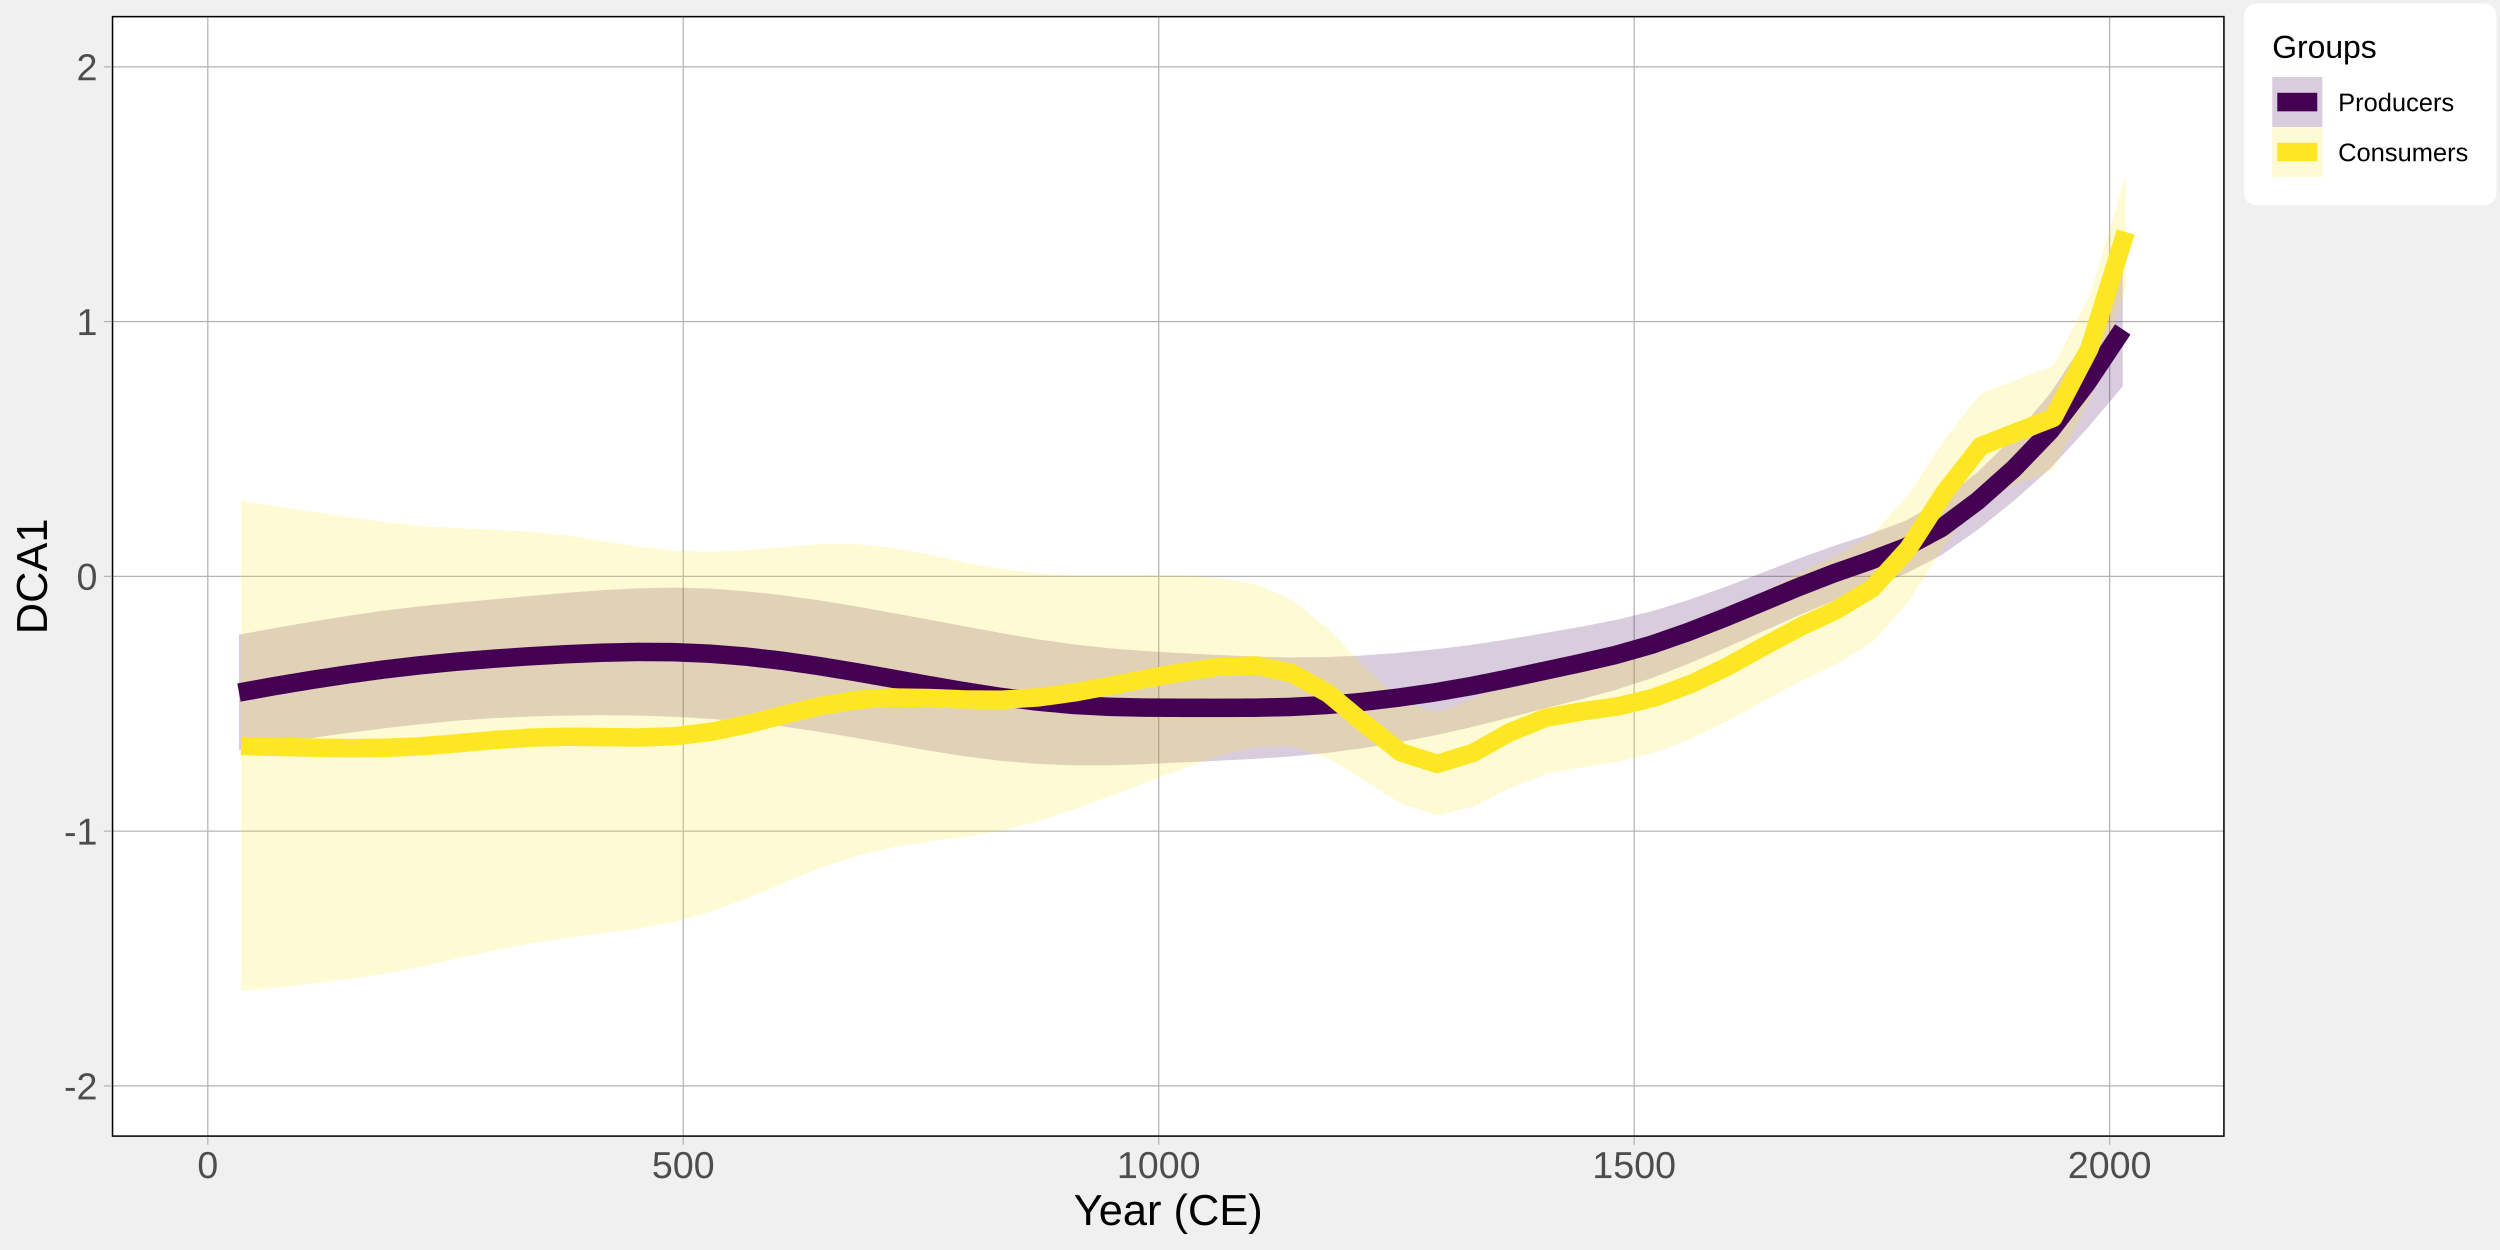
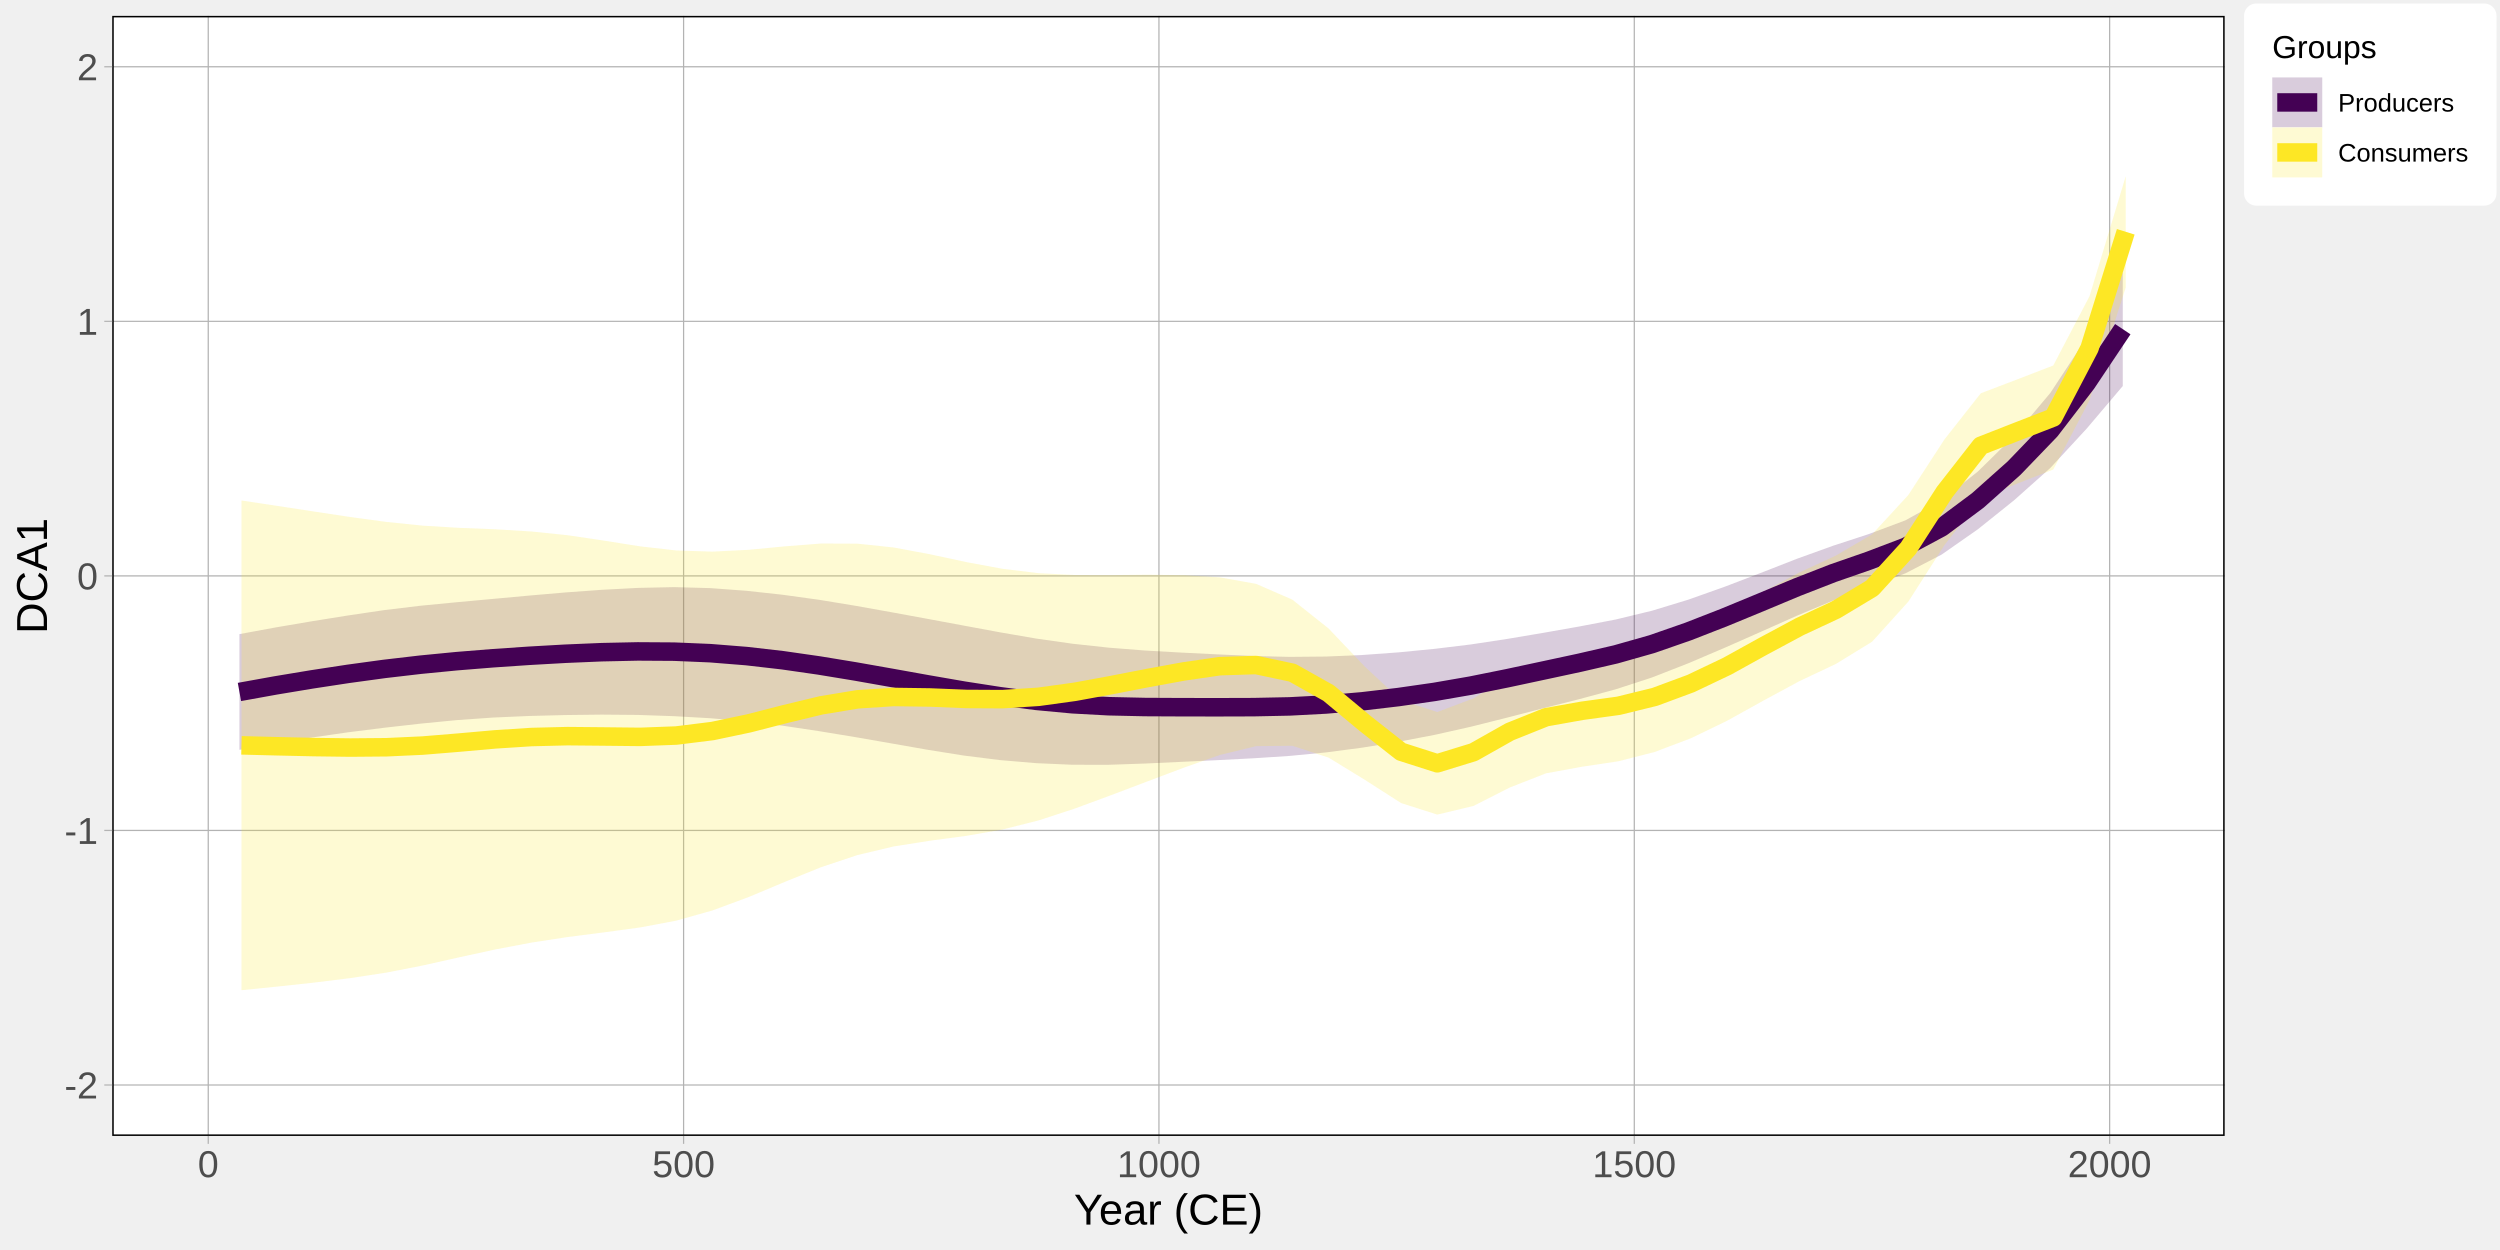
- <svg xmlns="http://www.w3.org/2000/svg" width="864.00pt" height="432.00pt" viewBox="0 0 864.00 432.00">
-   <g class="svglite">
-     <defs>
-       <style type="text/css">
+ <svg xmlns="http://www.w3.org/2000/svg" class="svglite" width="864.00pt" height="432.00pt" viewBox="0 0 864.00 432.00">
+   <defs>
+     <style type="text/css">
    .svglite line, .svglite polyline, .svglite polygon, .svglite path, .svglite rect, .svglite circle {
      fill: none;
      stroke: #000000;
      stroke-linecap: round;
      stroke-linejoin: round;
      stroke-miterlimit: 10.00;
    }
    .svglite text {
      white-space: pre;
    }
-     .svglite g.glyphgroup path {
-       fill: inherit;
-       stroke: none;
-     }
  </style>
-     </defs>
-     <rect width="100%" height="100%" style="stroke: none; fill: none;" />
-     <defs>
-       <clipPath id="cpMC4wMHw4NjQuMDB8MC4wMHw0MzIuMDA=">
-         <rect x="0.00" y="0.00" width="864.00" height="432.00" />
-       </clipPath>
-     </defs>
-     <g clip-path="url(#cpMC4wMHw4NjQuMDB8MC4wMHw0MzIuMDA=)">
+   </defs>
+   <rect width="100%" height="100%" style="stroke: none; fill: none;" />
+   <defs>
+     <clipPath id="cpMC4wMHw4NjQuMDB8MC4wMHw0MzIuMDA=">
+       <rect x="0.00" y="0.00" width="864.00" height="432.00" />
+     </clipPath>
+   </defs>
+   <g clip-path="url(#cpMC4wMHw4NjQuMDB8MC4wMHw0MzIuMDA=)">
</g>
-     <defs>
-       <clipPath id="cpMzguNjJ8NzY4Ljg2fDUuNDh8MzkyLjkw">
-         <rect x="38.62" y="5.48" width="730.24" height="387.42" />
-       </clipPath>
-     </defs>
-     <g clip-path="url(#cpMzguNjJ8NzY4Ljg2fDUuNDh8MzkyLjkw)">
-       <rect x="38.62" y="5.48" width="730.24" height="387.42" style="stroke-width: 1.07; stroke: none; fill: #FFFFFF;" />
-       <polyline points="38.62,375.29 768.86,375.29 " style="stroke-width: 0.43; stroke: #B3B3B3; stroke-linecap: butt;" />
-       <polyline points="38.62,287.24 768.86,287.24 " style="stroke-width: 0.43; stroke: #B3B3B3; stroke-linecap: butt;" />
-       <polyline points="38.62,199.19 768.86,199.19 " style="stroke-width: 0.43; stroke: #B3B3B3; stroke-linecap: butt;" />
-       <polyline points="38.62,111.14 768.86,111.14 " style="stroke-width: 0.43; stroke: #B3B3B3; stroke-linecap: butt;" />
-       <polyline points="38.62,23.09 768.86,23.09 " style="stroke-width: 0.43; stroke: #B3B3B3; stroke-linecap: butt;" />
-       <polyline points="71.81,392.90 71.81,5.48 " style="stroke-width: 0.43; stroke: #B3B3B3; stroke-linecap: butt;" />
-       <polyline points="236.13,392.90 236.13,5.48 " style="stroke-width: 0.43; stroke: #B3B3B3; stroke-linecap: butt;" />
-       <polyline points="400.45,392.90 400.45,5.48 " style="stroke-width: 0.43; stroke: #B3B3B3; stroke-linecap: butt;" />
-       <polyline points="564.77,392.90 564.77,5.48 " style="stroke-width: 0.43; stroke: #B3B3B3; stroke-linecap: butt;" />
-       <polyline points="729.09,392.90 729.09,5.48 " style="stroke-width: 0.43; stroke: #B3B3B3; stroke-linecap: butt;" />
-       <polygon points="82.59,219.33 95.11,217.02 107.63,214.88 120.15,212.87 132.67,211.03 145.19,209.52 157.71,208.30 170.23,207.15 182.75,206.00 195.27,204.91 207.79,204.00 220.31,203.34 232.83,203.07 245.35,203.41 257.87,204.35 270.39,205.72 282.91,207.45 295.43,209.51 307.95,211.75 320.47,214.05 332.99,216.39 345.51,218.71 358.03,220.87 370.55,222.65 383.07,224.02 395.59,225.01 408.11,225.71 420.63,226.33 433.15,226.90 445.67,227.20 458.19,227.09 470.71,226.55 483.23,225.64 495.75,224.43 508.27,222.90 520.79,221.00 533.31,218.89 545.83,216.68 558.35,214.28 570.87,211.25 583.39,207.42 595.91,202.99 608.43,198.18 620.95,193.28 633.47,188.77 645.99,184.67 658.51,179.97 671.03,173.01 683.55,163.08 696.07,150.79 708.59,135.90 721.11,116.87 733.63,94.19 733.63,133.52 721.11,148.30 708.59,161.86 696.07,173.02 683.55,183.06 671.03,191.80 658.51,198.30 645.99,203.12 633.47,207.74 620.95,212.98 608.43,218.56 595.91,224.11 583.39,229.44 570.87,234.33 558.35,238.42 545.83,241.80 533.31,244.97 520.79,248.22 508.27,251.37 495.75,254.18 483.23,256.57 470.71,258.60 458.19,260.26 445.67,261.46 433.15,262.28 420.63,262.92 408.11,263.51 395.59,264.09 383.07,264.53 370.55,264.52 358.03,263.97 345.51,262.91 332.99,261.33 320.47,259.34 307.95,257.13 295.43,254.95 282.91,252.88 270.39,251.01 257.87,249.50 245.35,248.43 232.83,247.71 220.31,247.28 207.79,247.17 195.27,247.32 182.75,247.64 170.23,248.20 157.71,249.07 145.19,250.30 132.67,251.72 120.15,253.29 107.63,255.10 95.11,257.12 82.59,259.35 " style="stroke-width: 0.00; stroke: none; stroke-linecap: butt; fill: #440154; fill-opacity: 0.20;" />
-       <polyline points="82.59,219.33 95.11,217.02 107.63,214.88 120.15,212.87 132.67,211.03 145.19,209.52 157.71,208.30 170.23,207.15 182.75,206.00 195.27,204.91 207.79,204.00 220.31,203.34 232.83,203.07 245.35,203.41 257.87,204.35 270.39,205.72 282.91,207.45 295.43,209.51 307.95,211.75 320.47,214.05 332.99,216.39 345.51,218.71 358.03,220.87 370.55,222.65 383.07,224.02 395.59,225.01 408.11,225.71 420.63,226.33 433.15,226.90 445.67,227.20 458.19,227.09 470.71,226.55 483.23,225.64 495.75,224.43 508.27,222.90 520.79,221.00 533.31,218.89 545.83,216.68 558.35,214.28 570.87,211.25 583.39,207.42 595.91,202.99 608.43,198.18 620.95,193.28 633.47,188.77 645.99,184.67 658.51,179.97 671.03,173.01 683.55,163.08 696.07,150.79 708.59,135.90 721.11,116.87 733.63,94.19 " style="stroke-width: 0.00; stroke: #440154; stroke-linecap: butt;" />
-       <polyline points="733.63,133.52 721.11,148.30 708.59,161.86 696.07,173.02 683.55,183.06 671.03,191.80 658.51,198.30 645.99,203.12 633.47,207.74 620.95,212.98 608.43,218.56 595.91,224.11 583.39,229.44 570.87,234.33 558.35,238.42 545.83,241.80 533.31,244.97 520.79,248.22 508.27,251.37 495.75,254.18 483.23,256.57 470.71,258.60 458.19,260.26 445.67,261.46 433.15,262.28 420.63,262.92 408.11,263.51 395.59,264.09 383.07,264.53 370.55,264.52 358.03,263.97 345.51,262.91 332.99,261.33 320.47,259.34 307.95,257.13 295.43,254.95 282.91,252.88 270.39,251.01 257.87,249.50 245.35,248.43 232.83,247.71 220.31,247.28 207.79,247.17 195.27,247.32 182.75,247.64 170.23,248.20 157.71,249.07 145.19,250.30 132.67,251.72 120.15,253.29 107.63,255.10 95.11,257.12 82.59,259.35 " style="stroke-width: 0.00; stroke: #440154; stroke-linecap: butt;" />
-       <polygon points="83.30,173.11 95.83,175.01 108.35,176.93 120.88,178.83 133.40,180.52 145.93,181.81 158.46,182.57 170.98,183.07 183.51,183.83 196.03,185.12 208.56,186.98 221.09,188.97 233.61,190.39 246.14,190.79 258.67,190.16 271.19,188.96 283.72,188.00 296.24,188.04 308.77,189.37 321.30,191.70 333.82,194.41 346.35,196.74 358.88,198.25 371.40,198.88 383.93,198.92 396.45,198.79 408.98,198.93 421.51,199.71 434.03,201.95 446.56,207.41 459.08,217.38 471.61,230.56 484.14,242.24 496.66,246.28 509.19,241.56 521.72,233.80 534.24,228.66 546.77,226.49 559.29,224.92 571.82,221.99 584.35,217.45 596.87,211.58 609.40,204.66 621.92,197.97 634.45,192.17 646.98,184.82 659.50,171.21 672.03,151.94 684.56,136.02 697.08,131.24 709.61,126.41 722.13,102.44 734.66,60.92 734.66,99.43 722.13,138.43 709.61,162.39 697.08,167.30 684.56,172.33 672.03,188.49 659.50,208.09 646.98,221.95 634.45,229.65 621.92,235.57 609.40,242.32 596.87,249.28 584.35,255.35 571.82,260.10 559.29,263.31 546.77,265.18 534.24,267.48 521.72,272.40 509.19,278.76 496.66,281.76 484.14,277.76 471.61,269.72 459.08,262.05 446.56,257.95 434.03,258.08 421.51,261.12 408.98,265.55 396.45,270.28 383.93,275.03 371.40,279.66 358.88,283.76 346.35,286.92 333.82,289.12 321.30,290.79 308.77,292.77 296.24,295.74 283.72,299.93 271.19,305.00 258.67,310.25 246.14,314.90 233.61,318.43 221.09,320.80 208.56,322.49 196.03,324.10 183.51,326.03 170.98,328.41 158.46,331.14 145.93,333.95 133.40,336.41 120.88,338.32 108.35,339.87 95.83,341.23 83.30,342.49 " style="stroke-width: 0.00; stroke: none; stroke-linecap: butt; fill: #FDE725; fill-opacity: 0.20;" />
-       <polyline points="83.30,173.11 95.83,175.01 108.35,176.93 120.88,178.83 133.40,180.52 145.93,181.81 158.46,182.57 170.98,183.07 183.51,183.83 196.03,185.12 208.56,186.98 221.09,188.97 233.61,190.39 246.14,190.79 258.67,190.16 271.19,188.96 283.72,188.00 296.24,188.04 308.77,189.37 321.30,191.70 333.82,194.41 346.35,196.74 358.88,198.25 371.40,198.88 383.93,198.92 396.45,198.79 408.98,198.93 421.51,199.71 434.03,201.95 446.56,207.41 459.08,217.38 471.61,230.56 484.14,242.24 496.66,246.28 509.19,241.56 521.72,233.80 534.24,228.66 546.77,226.49 559.29,224.92 571.82,221.99 584.35,217.45 596.87,211.58 609.40,204.66 621.92,197.97 634.45,192.17 646.98,184.82 659.50,171.21 672.03,151.94 684.56,136.02 697.08,131.24 709.61,126.41 722.13,102.44 734.66,60.92 " style="stroke-width: 0.00; stroke: #FDE725; stroke-linecap: butt;" />
-       <polyline points="734.66,99.43 722.13,138.43 709.61,162.39 697.08,167.30 684.56,172.33 672.03,188.49 659.50,208.09 646.98,221.95 634.45,229.65 621.92,235.57 609.40,242.32 596.87,249.28 584.35,255.35 571.82,260.10 559.29,263.31 546.77,265.18 534.24,267.48 521.72,272.40 509.19,278.76 496.66,281.76 484.14,277.76 471.61,269.72 459.08,262.05 446.56,257.95 434.03,258.08 421.51,261.12 408.98,265.55 396.45,270.28 383.93,275.03 371.40,279.66 358.88,283.76 346.35,286.92 333.82,289.12 321.30,290.79 308.77,292.77 296.24,295.74 283.72,299.93 271.19,305.00 258.67,310.25 246.14,314.90 233.61,318.43 221.09,320.80 208.56,322.49 196.03,324.10 183.51,326.03 170.98,328.41 158.46,331.14 145.93,333.95 133.40,336.41 120.88,338.32 108.35,339.87 95.83,341.23 83.30,342.49 " style="stroke-width: 0.00; stroke: #FDE725; stroke-linecap: butt;" />
-       <polyline points="82.59,239.34 95.11,237.07 107.63,234.99 120.15,233.08 132.67,231.37 145.19,229.91 157.71,228.68 170.23,227.67 182.75,226.82 195.27,226.12 207.79,225.59 220.31,225.31 232.83,225.39 245.35,225.92 257.87,226.92 270.39,228.36 282.91,230.17 295.43,232.23 307.95,234.44 320.47,236.69 332.99,238.86 345.51,240.81 358.03,242.42 370.55,243.59 383.07,244.27 395.59,244.55 408.11,244.61 420.63,244.63 433.15,244.59 445.67,244.33 458.19,243.67 470.71,242.58 483.23,241.10 495.75,239.30 508.27,237.13 520.79,234.61 533.31,231.93 545.83,229.24 558.35,226.35 570.87,222.79 583.39,218.43 595.91,213.55 608.43,208.37 620.95,203.13 633.47,198.25 645.99,193.89 658.51,189.13 671.03,182.40 683.55,173.07 696.07,161.90 708.59,148.88 721.11,132.59 733.63,113.85 " style="stroke-width: 6.40; stroke: #440154; stroke-linecap: butt;" />
-       <polyline points="83.30,257.80 95.83,258.12 108.35,258.40 120.88,258.58 133.40,258.46 145.93,257.88 158.46,256.85 170.98,255.74 183.51,254.93 196.03,254.61 208.56,254.74 221.09,254.88 233.61,254.41 246.14,252.85 258.67,250.21 271.19,246.98 283.72,243.96 296.24,241.89 308.77,241.07 321.30,241.25 333.82,241.76 346.35,241.83 358.88,241.01 371.40,239.27 383.93,236.97 396.45,234.53 408.98,232.24 421.51,230.41 434.03,230.01 446.56,232.68 459.08,239.71 471.61,250.14 484.14,260.00 496.66,264.02 509.19,260.16 521.72,253.10 534.24,248.07 546.77,245.84 559.29,244.11 571.82,241.04 584.35,236.40 596.87,230.43 609.40,223.49 621.92,216.77 634.45,210.91 646.98,203.38 659.50,189.65 672.03,170.21 684.56,154.18 697.08,149.27 709.61,144.40 722.13,120.44 734.66,80.17 " style="stroke-width: 6.40; stroke: #FDE725; stroke-linecap: butt;" />
-       <rect x="38.62" y="5.48" width="730.24" height="387.42" style="stroke-width: 1.07;" />
-     </g>
-     <g clip-path="url(#cpMC4wMHw4NjQuMDB8MC4wMHw0MzIuMDA=)">
-       <text x="33.68" y="379.95" text-anchor="end" style="font-size: 13.00px;fill: #4D4D4D; font-family: &quot;Arial&quot;;" textLength="11.56px" lengthAdjust="spacingAndGlyphs">-2</text>
-       <text x="33.68" y="291.90" text-anchor="end" style="font-size: 13.00px;fill: #4D4D4D; font-family: &quot;Arial&quot;;" textLength="11.56px" lengthAdjust="spacingAndGlyphs">-1</text>
-       <text x="33.68" y="203.84" text-anchor="end" style="font-size: 13.00px;fill: #4D4D4D; font-family: &quot;Arial&quot;;" textLength="7.23px" lengthAdjust="spacingAndGlyphs">0</text>
-       <text x="33.68" y="115.79" text-anchor="end" style="font-size: 13.00px;fill: #4D4D4D; font-family: &quot;Arial&quot;;" textLength="7.23px" lengthAdjust="spacingAndGlyphs">1</text>
-       <text x="33.68" y="27.74" text-anchor="end" style="font-size: 13.00px;fill: #4D4D4D; font-family: &quot;Arial&quot;;" textLength="7.23px" lengthAdjust="spacingAndGlyphs">2</text>
-       <polyline points="35.88,375.29 38.62,375.29 " style="stroke-width: 0.43; stroke: #B3B3B3; stroke-linecap: butt;" />
-       <polyline points="35.88,287.24 38.62,287.24 " style="stroke-width: 0.43; stroke: #B3B3B3; stroke-linecap: butt;" />
-       <polyline points="35.88,199.19 38.62,199.19 " style="stroke-width: 0.43; stroke: #B3B3B3; stroke-linecap: butt;" />
-       <polyline points="35.88,111.14 38.62,111.14 " style="stroke-width: 0.43; stroke: #B3B3B3; stroke-linecap: butt;" />
-       <polyline points="35.88,23.09 38.62,23.09 " style="stroke-width: 0.43; stroke: #B3B3B3; stroke-linecap: butt;" />
-       <polyline points="71.81,395.64 71.81,392.90 " style="stroke-width: 0.43; stroke: #B3B3B3; stroke-linecap: butt;" />
-       <polyline points="236.13,395.64 236.13,392.90 " style="stroke-width: 0.43; stroke: #B3B3B3; stroke-linecap: butt;" />
-       <polyline points="400.45,395.64 400.45,392.90 " style="stroke-width: 0.43; stroke: #B3B3B3; stroke-linecap: butt;" />
-       <polyline points="564.77,395.64 564.77,392.90 " style="stroke-width: 0.43; stroke: #B3B3B3; stroke-linecap: butt;" />
-       <polyline points="729.09,395.64 729.09,392.90 " style="stroke-width: 0.43; stroke: #B3B3B3; stroke-linecap: butt;" />
-       <text x="71.81" y="407.14" text-anchor="middle" style="font-size: 13.00px;fill: #4D4D4D; font-family: &quot;Arial&quot;;" textLength="7.23px" lengthAdjust="spacingAndGlyphs">0</text>
-       <text x="236.13" y="407.14" text-anchor="middle" style="font-size: 13.00px;fill: #4D4D4D; font-family: &quot;Arial&quot;;" textLength="21.70px" lengthAdjust="spacingAndGlyphs">500</text>
-       <text x="400.45" y="407.14" text-anchor="middle" style="font-size: 13.00px;fill: #4D4D4D; font-family: &quot;Arial&quot;;" textLength="28.94px" lengthAdjust="spacingAndGlyphs">1000</text>
-       <text x="564.77" y="407.14" text-anchor="middle" style="font-size: 13.00px;fill: #4D4D4D; font-family: &quot;Arial&quot;;" textLength="28.94px" lengthAdjust="spacingAndGlyphs">1500</text>
-       <text x="729.09" y="407.14" text-anchor="middle" style="font-size: 13.00px;fill: #4D4D4D; font-family: &quot;Arial&quot;;" textLength="28.94px" lengthAdjust="spacingAndGlyphs">2000</text>
-       <text x="403.74" y="423.36" text-anchor="middle" style="font-size: 15.00px; font-family: &quot;Arial&quot;;" textLength="65.31px" lengthAdjust="spacingAndGlyphs">Year (CE)</text>
-       <text transform="translate(16.22,199.19) rotate(-90)" text-anchor="middle" style="font-size: 15.00px; font-family: &quot;Arial&quot;;" textLength="40.00px" lengthAdjust="spacingAndGlyphs">DCA1</text>
-       <rect x="779.82" y="5.48" width="78.70" height="61.19" style="stroke-width: 8.54; stroke: #FFFFFF; fill: #FFFFFF;" />
-       <text x="785.30" y="19.99" style="font-size: 11.00px; font-family: &quot;Arial&quot;;" textLength="36.09px" lengthAdjust="spacingAndGlyphs">Groups</text>
-       <rect x="785.30" y="26.63" width="17.28" height="17.28" style="stroke-width: 1.07; stroke: none; fill: #FFFFFF;" />
-       <rect x="785.30" y="26.63" width="17.28" height="17.28" style="stroke-width: 0.00; stroke: #440154; stroke-linecap: butt; stroke-linejoin: miter; fill: #440154; fill-opacity: 0.20;" />
-       <line x1="787.03" y1="35.27" x2="800.85" y2="35.27" style="stroke-width: 6.40; stroke: #440154; stroke-linecap: butt;" />
-       <rect x="785.30" y="43.91" width="17.28" height="17.28" style="stroke-width: 1.07; stroke: none; fill: #FFFFFF;" />
-       <rect x="785.30" y="43.91" width="17.28" height="17.28" style="stroke-width: 0.00; stroke: #FDE725; stroke-linecap: butt; stroke-linejoin: miter; fill: #FDE725; fill-opacity: 0.20;" />
-       <line x1="787.03" y1="52.55" x2="800.85" y2="52.55" style="stroke-width: 6.40; stroke: #FDE725; stroke-linecap: butt;" />
-       <text x="808.06" y="38.42" style="font-size: 8.80px; font-family: &quot;Arial&quot;;" textLength="40.09px" lengthAdjust="spacingAndGlyphs">Producers</text>
-       <text x="808.06" y="55.70" style="font-size: 8.80px; font-family: &quot;Arial&quot;;" textLength="44.98px" lengthAdjust="spacingAndGlyphs">Consumers</text>
-     </g>
+   <defs>
+     <clipPath id="cpMzguNzh8NzY4Ljg1fDUuNDh8MzkyLjU4">
+       <rect x="38.78" y="5.48" width="730.07" height="387.10" />
+     </clipPath>
+   </defs>
+   <g clip-path="url(#cpMzguNzh8NzY4Ljg1fDUuNDh8MzkyLjU4)">
+     <rect x="38.78" y="5.48" width="730.07" height="387.10" style="stroke-width: 1.07; stroke: none; fill: #FFFFFF;" />
+     <polyline points="38.78,374.98 768.85,374.98 " style="stroke-width: 0.43; stroke: #B3B3B3; stroke-linecap: butt;" />
+     <polyline points="38.78,287.00 768.85,287.00 " style="stroke-width: 0.43; stroke: #B3B3B3; stroke-linecap: butt;" />
+     <polyline points="38.78,199.03 768.85,199.03 " style="stroke-width: 0.43; stroke: #B3B3B3; stroke-linecap: butt;" />
+     <polyline points="38.78,111.05 768.85,111.05 " style="stroke-width: 0.43; stroke: #B3B3B3; stroke-linecap: butt;" />
+     <polyline points="38.78,23.07 768.85,23.07 " style="stroke-width: 0.43; stroke: #B3B3B3; stroke-linecap: butt;" />
+     <polyline points="71.97,392.58 71.97,5.48 " style="stroke-width: 0.43; stroke: #B3B3B3; stroke-linecap: butt;" />
+     <polyline points="236.25,392.58 236.25,5.48 " style="stroke-width: 0.43; stroke: #B3B3B3; stroke-linecap: butt;" />
+     <polyline points="400.53,392.58 400.53,5.48 " style="stroke-width: 0.43; stroke: #B3B3B3; stroke-linecap: butt;" />
+     <polyline points="564.81,392.58 564.81,5.48 " style="stroke-width: 0.43; stroke: #B3B3B3; stroke-linecap: butt;" />
+     <polyline points="729.09,392.58 729.09,5.48 " style="stroke-width: 0.43; stroke: #B3B3B3; stroke-linecap: butt;" />
+     <polygon points="82.75,219.15 95.26,216.84 107.78,214.71 120.30,212.70 132.81,210.85 145.33,209.34 157.85,208.13 170.37,206.98 182.88,205.83 195.40,204.75 207.92,203.84 220.43,203.18 232.95,202.91 245.47,203.25 257.98,204.18 270.50,205.55 283.02,207.28 295.54,209.34 308.05,211.58 320.57,213.88 333.09,216.21 345.60,218.53 358.12,220.69 370.64,222.47 383.15,223.83 395.67,224.82 408.19,225.53 420.71,226.15 433.22,226.71 445.74,227.02 458.26,226.90 470.77,226.37 483.29,225.46 495.81,224.24 508.33,222.72 520.84,220.82 533.36,218.71 545.88,216.50 558.39,214.10 570.91,211.07 583.43,207.26 595.94,202.82 608.46,198.02 620.98,193.13 633.50,188.61 646.01,184.52 658.53,179.82 671.05,172.87 683.56,162.95 696.08,150.67 708.60,135.79 721.11,116.78 733.63,94.12 733.63,133.41 721.11,148.18 708.60,161.72 696.08,172.88 683.56,182.91 671.05,191.65 658.53,198.14 646.01,202.95 633.50,207.57 620.98,212.81 608.46,218.39 595.94,223.92 583.43,229.25 570.91,234.14 558.39,238.22 545.88,241.60 533.36,244.77 520.84,248.02 508.33,251.16 495.81,253.97 483.29,256.36 470.77,258.39 458.26,260.04 445.74,261.24 433.22,262.06 420.71,262.71 408.19,263.30 395.67,263.88 383.15,264.31 370.64,264.30 358.12,263.75 345.60,262.69 333.09,261.12 320.57,259.12 308.05,256.92 295.54,254.74 283.02,252.68 270.50,250.80 257.98,249.29 245.47,248.22 232.95,247.51 220.43,247.08 207.92,246.97 195.40,247.12 182.88,247.44 170.37,247.99 157.85,248.87 145.33,250.09 132.81,251.51 120.30,253.08 107.78,254.89 95.26,256.91 82.75,259.14 " style="stroke-width: 0.00; stroke: none; stroke-linecap: butt; fill: #440154; fill-opacity: 0.20;" />
+     <polyline points="82.75,219.15 95.26,216.84 107.78,214.71 120.30,212.70 132.81,210.85 145.33,209.34 157.85,208.13 170.37,206.98 182.88,205.83 195.40,204.75 207.92,203.84 220.43,203.18 232.95,202.91 245.47,203.25 257.98,204.18 270.50,205.55 283.02,207.28 295.54,209.34 308.05,211.58 320.57,213.88 333.09,216.21 345.60,218.53 358.12,220.69 370.64,222.47 383.15,223.83 395.67,224.82 408.19,225.53 420.71,226.15 433.22,226.71 445.74,227.02 458.26,226.90 470.77,226.37 483.29,225.46 495.81,224.24 508.33,222.72 520.84,220.82 533.36,218.71 545.88,216.50 558.39,214.10 570.91,211.07 583.43,207.26 595.94,202.82 608.46,198.02 620.98,193.13 633.50,188.61 646.01,184.52 658.53,179.82 671.05,172.87 683.56,162.95 696.08,150.67 708.60,135.79 721.11,116.78 733.63,94.12 " style="stroke-width: 0.00; stroke: #440154; stroke-linecap: butt;" />
+     <polyline points="733.63,133.41 721.11,148.18 708.60,161.72 696.08,172.88 683.56,182.91 671.05,191.65 658.53,198.14 646.01,202.95 633.50,207.57 620.98,212.81 608.46,218.39 595.94,223.92 583.43,229.25 570.91,234.14 558.39,238.22 545.88,241.60 533.36,244.77 520.84,248.02 508.33,251.16 495.81,253.97 483.29,256.36 470.77,258.39 458.26,260.04 445.74,261.24 433.22,262.06 420.71,262.71 408.19,263.30 395.67,263.88 383.15,264.31 370.64,264.30 358.12,263.75 345.60,262.69 333.09,261.12 320.57,259.12 308.05,256.92 295.54,254.74 283.02,252.68 270.50,250.80 257.98,249.29 245.47,248.22 232.95,247.51 220.43,247.08 207.92,246.97 195.40,247.12 182.88,247.44 170.37,247.99 157.85,248.87 145.33,250.09 132.81,251.51 120.30,253.08 107.78,254.89 95.26,256.91 82.75,259.14 " style="stroke-width: 0.00; stroke: #440154; stroke-linecap: butt;" />
+     <polygon points="83.46,172.97 95.98,174.87 108.50,176.78 121.02,178.68 133.55,180.38 146.07,181.66 158.59,182.42 171.12,182.92 183.64,183.68 196.16,184.97 208.69,186.83 221.21,188.82 233.73,190.24 246.26,190.64 258.78,190.01 271.30,188.81 283.83,187.84 296.35,187.89 308.87,189.21 321.40,191.55 333.92,194.25 346.44,196.58 358.96,198.09 371.49,198.72 384.01,198.75 396.53,198.62 409.06,198.77 421.58,199.54 434.10,201.78 446.63,207.24 459.15,217.20 471.67,230.37 484.20,242.04 496.72,246.07 509.24,241.36 521.77,233.61 534.29,228.47 546.81,226.31 559.34,224.74 571.86,221.81 584.38,217.28 596.91,211.41 609.43,204.49 621.95,197.80 634.47,192.01 647.00,184.67 659.52,171.07 672.04,151.81 684.57,135.91 697.09,131.14 709.61,126.31 722.14,102.36 734.66,60.88 734.66,99.35 722.14,138.32 709.61,162.26 697.09,167.16 684.57,172.19 672.04,188.34 659.52,207.92 647.00,221.77 634.47,229.46 621.95,235.37 609.43,242.13 596.91,249.08 584.38,255.14 571.86,259.88 559.34,263.09 546.81,264.97 534.29,267.26 521.77,272.17 509.24,278.53 496.72,281.53 484.20,277.53 471.67,269.50 459.15,261.83 446.63,257.74 434.10,257.87 421.58,260.91 409.06,265.33 396.53,270.06 384.01,274.80 371.49,279.43 358.96,283.53 346.44,286.68 333.92,288.88 321.40,290.55 308.87,292.53 296.35,295.50 283.83,299.68 271.30,304.75 258.78,310.00 246.26,314.64 233.73,318.17 221.21,320.53 208.69,322.23 196.16,323.84 183.64,325.76 171.12,328.14 158.59,330.87 146.07,333.68 133.55,336.13 121.02,338.04 108.50,339.59 95.98,340.95 83.46,342.21 " style="stroke-width: 0.00; stroke: none; stroke-linecap: butt; fill: #FDE725; fill-opacity: 0.20;" />
+     <polyline points="83.46,172.97 95.98,174.87 108.50,176.78 121.02,178.68 133.55,180.38 146.07,181.66 158.59,182.42 171.12,182.92 183.64,183.68 196.16,184.97 208.69,186.83 221.21,188.82 233.73,190.24 246.26,190.64 258.78,190.01 271.30,188.81 283.83,187.84 296.35,187.89 308.87,189.21 321.40,191.55 333.92,194.25 346.44,196.58 358.96,198.09 371.49,198.72 384.01,198.75 396.53,198.62 409.06,198.77 421.58,199.54 434.10,201.78 446.63,207.24 459.15,217.20 471.67,230.37 484.20,242.04 496.72,246.07 509.24,241.36 521.77,233.61 534.29,228.47 546.81,226.31 559.34,224.74 571.86,221.81 584.38,217.28 596.91,211.41 609.43,204.49 621.95,197.80 634.47,192.01 647.00,184.67 659.52,171.07 672.04,151.81 684.57,135.91 697.09,131.14 709.61,126.31 722.14,102.36 734.66,60.88 " style="stroke-width: 0.00; stroke: #FDE725; stroke-linecap: butt;" />
+     <polyline points="734.66,99.35 722.14,138.32 709.61,162.26 697.09,167.16 684.57,172.19 672.04,188.34 659.52,207.92 647.00,221.77 634.47,229.46 621.95,235.37 609.43,242.13 596.91,249.08 584.38,255.14 571.86,259.88 559.34,263.09 546.81,264.97 534.29,267.26 521.77,272.17 509.24,278.53 496.72,281.53 484.20,277.53 471.67,269.50 459.15,261.83 446.63,257.74 434.10,257.87 421.58,260.91 409.06,265.33 396.53,270.06 384.01,274.80 371.49,279.43 358.96,283.53 346.44,286.68 333.92,288.88 321.40,290.55 308.87,292.53 296.35,295.50 283.83,299.68 271.30,304.75 258.78,310.00 246.26,314.64 233.73,318.17 221.21,320.53 208.69,322.23 196.16,323.84 183.64,325.76 171.12,328.14 158.59,330.87 146.07,333.68 133.55,336.13 121.02,338.04 108.50,339.59 95.98,340.95 83.46,342.21 " style="stroke-width: 0.00; stroke: #FDE725; stroke-linecap: butt;" />
+     <polyline points="82.75,239.14 95.26,236.88 107.78,234.80 120.30,232.89 132.81,231.18 145.33,229.72 157.85,228.50 170.37,227.49 182.88,226.64 195.40,225.93 207.92,225.40 220.43,225.13 232.95,225.21 245.47,225.74 257.98,226.74 270.50,228.18 283.02,229.98 295.54,232.04 308.05,234.25 320.57,236.50 333.09,238.67 345.60,240.61 358.12,242.22 370.64,243.39 383.15,244.07 395.67,244.35 408.19,244.41 420.71,244.43 433.22,244.39 445.74,244.13 458.26,243.47 470.77,242.38 483.29,240.91 495.81,239.11 508.33,236.94 520.84,234.42 533.36,231.74 545.88,229.05 558.39,226.16 570.91,222.61 583.43,218.25 595.94,213.37 608.46,208.20 620.98,202.97 633.50,198.09 646.01,193.74 658.53,188.98 671.05,182.26 683.56,172.93 696.08,161.77 708.60,148.76 721.11,132.48 733.63,113.76 " style="stroke-width: 6.40; stroke: #440154; stroke-linecap: butt;" />
+     <polyline points="83.46,257.59 95.98,257.91 108.50,258.19 121.02,258.36 133.55,258.25 146.07,257.67 158.59,256.64 171.12,255.53 183.64,254.72 196.16,254.41 208.69,254.53 221.21,254.67 233.73,254.20 246.26,252.64 258.78,250.00 271.30,246.78 283.83,243.76 296.35,241.69 308.87,240.87 321.40,241.05 333.92,241.56 346.44,241.63 358.96,240.81 371.49,239.08 384.01,236.78 396.53,234.34 409.06,232.05 421.58,230.23 434.10,229.83 446.63,232.49 459.15,239.52 471.67,249.93 484.20,259.79 496.72,263.80 509.24,259.95 521.77,252.89 534.29,247.87 546.81,245.64 559.34,243.92 571.86,240.85 584.38,236.21 596.91,230.24 609.43,223.31 621.95,216.59 634.47,210.74 647.00,203.22 659.52,189.50 672.04,170.08 684.57,154.05 697.09,149.15 709.61,144.29 722.14,120.34 734.66,80.11 " style="stroke-width: 6.40; stroke: #FDE725; stroke-linecap: butt;" />
+     <rect x="38.78" y="5.48" width="730.07" height="387.10" style="stroke-width: 1.07;" />
+   </g>
+   <g clip-path="url(#cpMC4wMHw4NjQuMDB8MC4wMHw0MzIuMDA=)">
+     <text x="33.85" y="379.64" text-anchor="end" style="font-size: 13.00px;fill: #4D4D4D; font-family: &quot;Arial&quot;;" textLength="11.56px" lengthAdjust="spacingAndGlyphs">-2</text>
+     <text x="33.85" y="291.67" text-anchor="end" style="font-size: 13.00px;fill: #4D4D4D; font-family: &quot;Arial&quot;;" textLength="11.56px" lengthAdjust="spacingAndGlyphs">-1</text>
+     <text x="33.85" y="203.69" text-anchor="end" style="font-size: 13.00px;fill: #4D4D4D; font-family: &quot;Arial&quot;;" textLength="7.23px" lengthAdjust="spacingAndGlyphs">0</text>
+     <text x="33.85" y="115.71" text-anchor="end" style="font-size: 13.00px;fill: #4D4D4D; font-family: &quot;Arial&quot;;" textLength="7.23px" lengthAdjust="spacingAndGlyphs">1</text>
+     <text x="33.85" y="27.74" text-anchor="end" style="font-size: 13.00px;fill: #4D4D4D; font-family: &quot;Arial&quot;;" textLength="7.23px" lengthAdjust="spacingAndGlyphs">2</text>
+     <polyline points="36.04,374.98 38.78,374.98 " style="stroke-width: 0.43; stroke: #B3B3B3; stroke-linecap: butt;" />
+     <polyline points="36.04,287.00 38.78,287.00 " style="stroke-width: 0.43; stroke: #B3B3B3; stroke-linecap: butt;" />
+     <polyline points="36.04,199.03 38.78,199.03 " style="stroke-width: 0.43; stroke: #B3B3B3; stroke-linecap: butt;" />
+     <polyline points="36.04,111.05 38.78,111.05 " style="stroke-width: 0.43; stroke: #B3B3B3; stroke-linecap: butt;" />
+     <polyline points="36.04,23.07 38.78,23.07 " style="stroke-width: 0.43; stroke: #B3B3B3; stroke-linecap: butt;" />
+     <polyline points="71.97,395.32 71.97,392.58 " style="stroke-width: 0.43; stroke: #B3B3B3; stroke-linecap: butt;" />
+     <polyline points="236.25,395.32 236.25,392.58 " style="stroke-width: 0.43; stroke: #B3B3B3; stroke-linecap: butt;" />
+     <polyline points="400.53,395.32 400.53,392.58 " style="stroke-width: 0.43; stroke: #B3B3B3; stroke-linecap: butt;" />
+     <polyline points="564.81,395.32 564.81,392.58 " style="stroke-width: 0.43; stroke: #B3B3B3; stroke-linecap: butt;" />
+     <polyline points="729.09,395.32 729.09,392.58 " style="stroke-width: 0.43; stroke: #B3B3B3; stroke-linecap: butt;" />
+     <text x="71.97" y="406.83" text-anchor="middle" style="font-size: 13.00px;fill: #4D4D4D; font-family: &quot;Arial&quot;;" textLength="7.23px" lengthAdjust="spacingAndGlyphs">0</text>
+     <text x="236.25" y="406.83" text-anchor="middle" style="font-size: 13.00px;fill: #4D4D4D; font-family: &quot;Arial&quot;;" textLength="21.69px" lengthAdjust="spacingAndGlyphs">500</text>
+     <text x="400.53" y="406.83" text-anchor="middle" style="font-size: 13.00px;fill: #4D4D4D; font-family: &quot;Arial&quot;;" textLength="28.92px" lengthAdjust="spacingAndGlyphs">1000</text>
+     <text x="564.81" y="406.83" text-anchor="middle" style="font-size: 13.00px;fill: #4D4D4D; font-family: &quot;Arial&quot;;" textLength="28.92px" lengthAdjust="spacingAndGlyphs">1500</text>
+     <text x="729.09" y="406.83" text-anchor="middle" style="font-size: 13.00px;fill: #4D4D4D; font-family: &quot;Arial&quot;;" textLength="28.92px" lengthAdjust="spacingAndGlyphs">2000</text>
+     <text x="403.82" y="423.21" text-anchor="middle" style="font-size: 15.00px; font-family: &quot;Arial&quot;;" textLength="66.70px" lengthAdjust="spacingAndGlyphs">Year (CE)</text>
+     <text transform="translate(16.24,199.03) rotate(-90)" text-anchor="middle" style="font-size: 15.00px; font-family: &quot;Arial&quot;;" textLength="40.02px" lengthAdjust="spacingAndGlyphs">DCA1</text>
+     <rect x="779.81" y="5.48" width="78.71" height="61.32" style="stroke-width: 8.54; stroke: #FFFFFF; fill: #FFFFFF;" />
+     <text x="785.29" y="20.07" style="font-size: 11.00px; font-family: &quot;Arial&quot;;" textLength="36.08px" lengthAdjust="spacingAndGlyphs">Groups</text>
+     <rect x="785.29" y="26.76" width="17.28" height="17.28" style="stroke-width: 1.07; stroke: none; fill: #FFFFFF;" />
+     <rect x="785.29" y="26.76" width="17.28" height="17.28" style="stroke-width: 0.00; stroke: #440154; stroke-linecap: butt; stroke-linejoin: miter; fill: #440154; fill-opacity: 0.20;" />
+     <line x1="787.02" y1="35.40" x2="800.84" y2="35.40" style="stroke-width: 6.40; stroke: #440154; stroke-linecap: butt;" />
+     <rect x="785.29" y="44.04" width="17.28" height="17.28" style="stroke-width: 1.07; stroke: none; fill: #FFFFFF;" />
+     <rect x="785.29" y="44.04" width="17.28" height="17.28" style="stroke-width: 0.00; stroke: #FDE725; stroke-linecap: butt; stroke-linejoin: miter; fill: #FDE725; fill-opacity: 0.20;" />
+     <line x1="787.02" y1="52.68" x2="800.84" y2="52.68" style="stroke-width: 6.40; stroke: #FDE725; stroke-linecap: butt;" />
+     <text x="808.05" y="38.56" style="font-size: 8.80px; font-family: &quot;Arial&quot;;" textLength="40.11px" lengthAdjust="spacingAndGlyphs">Producers</text>
+     <text x="808.05" y="55.84" style="font-size: 8.80px; font-family: &quot;Arial&quot;;" textLength="44.99px" lengthAdjust="spacingAndGlyphs">Consumers</text>
  </g>
</svg>
